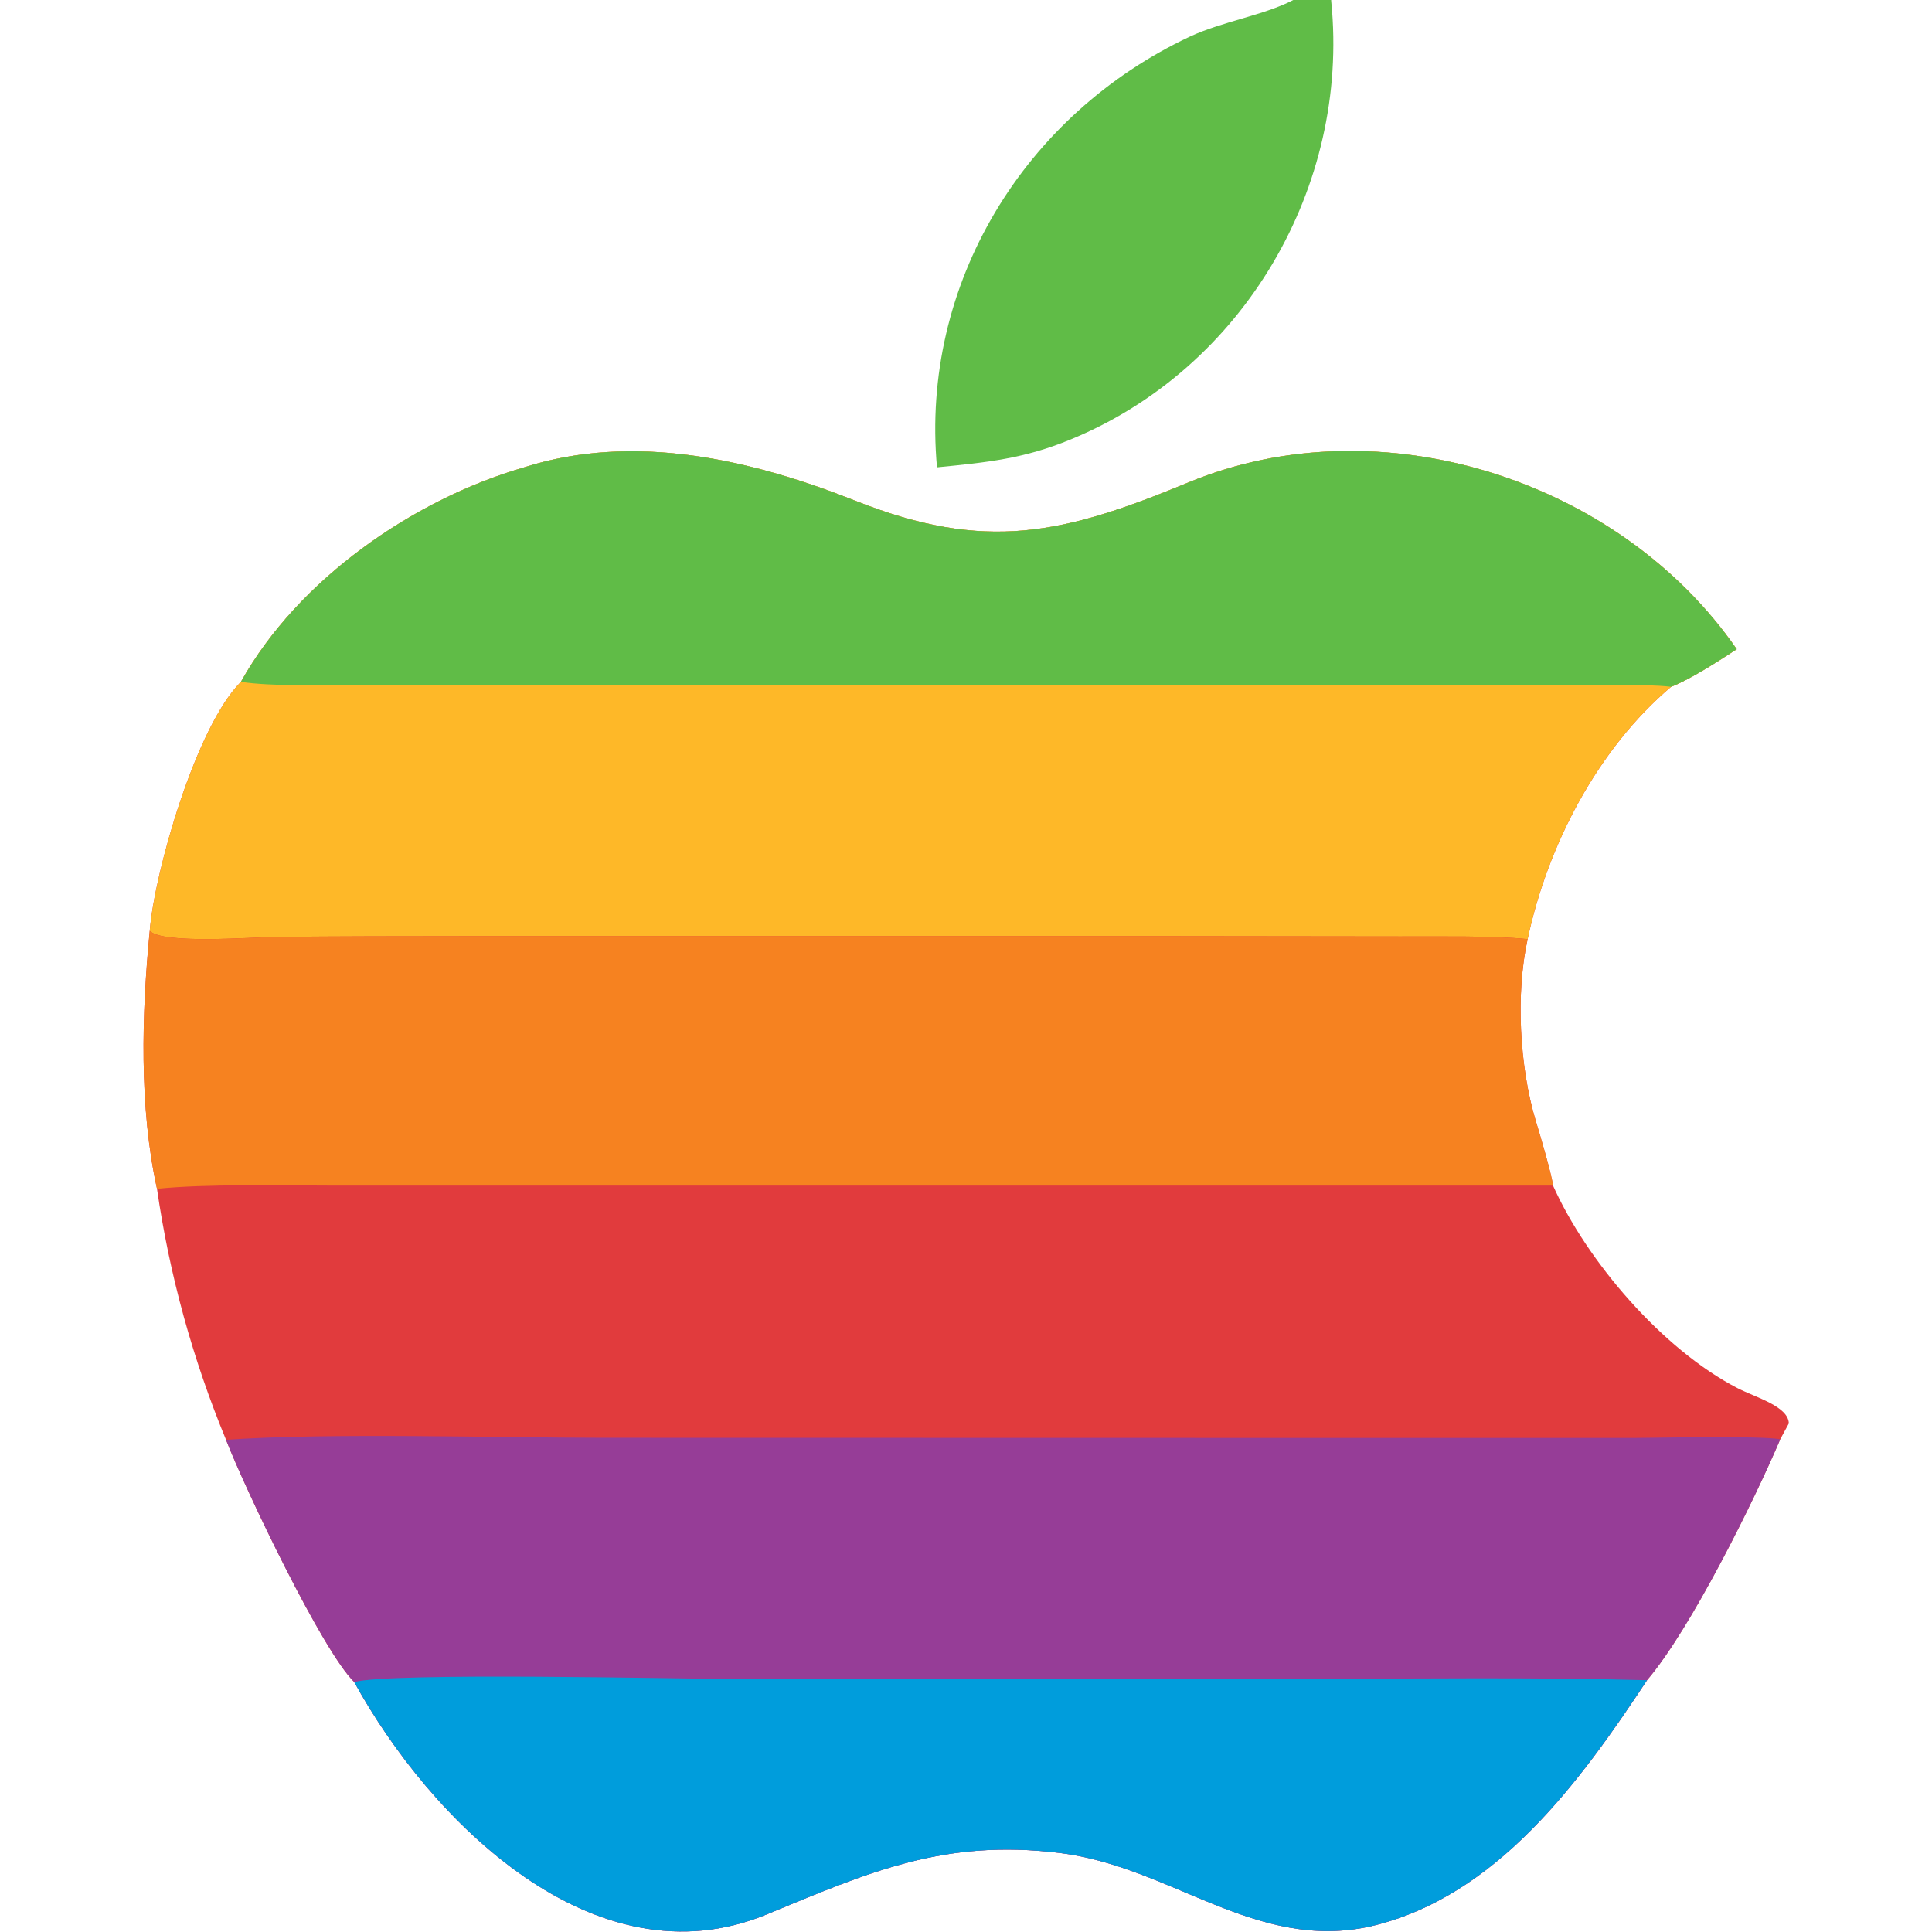
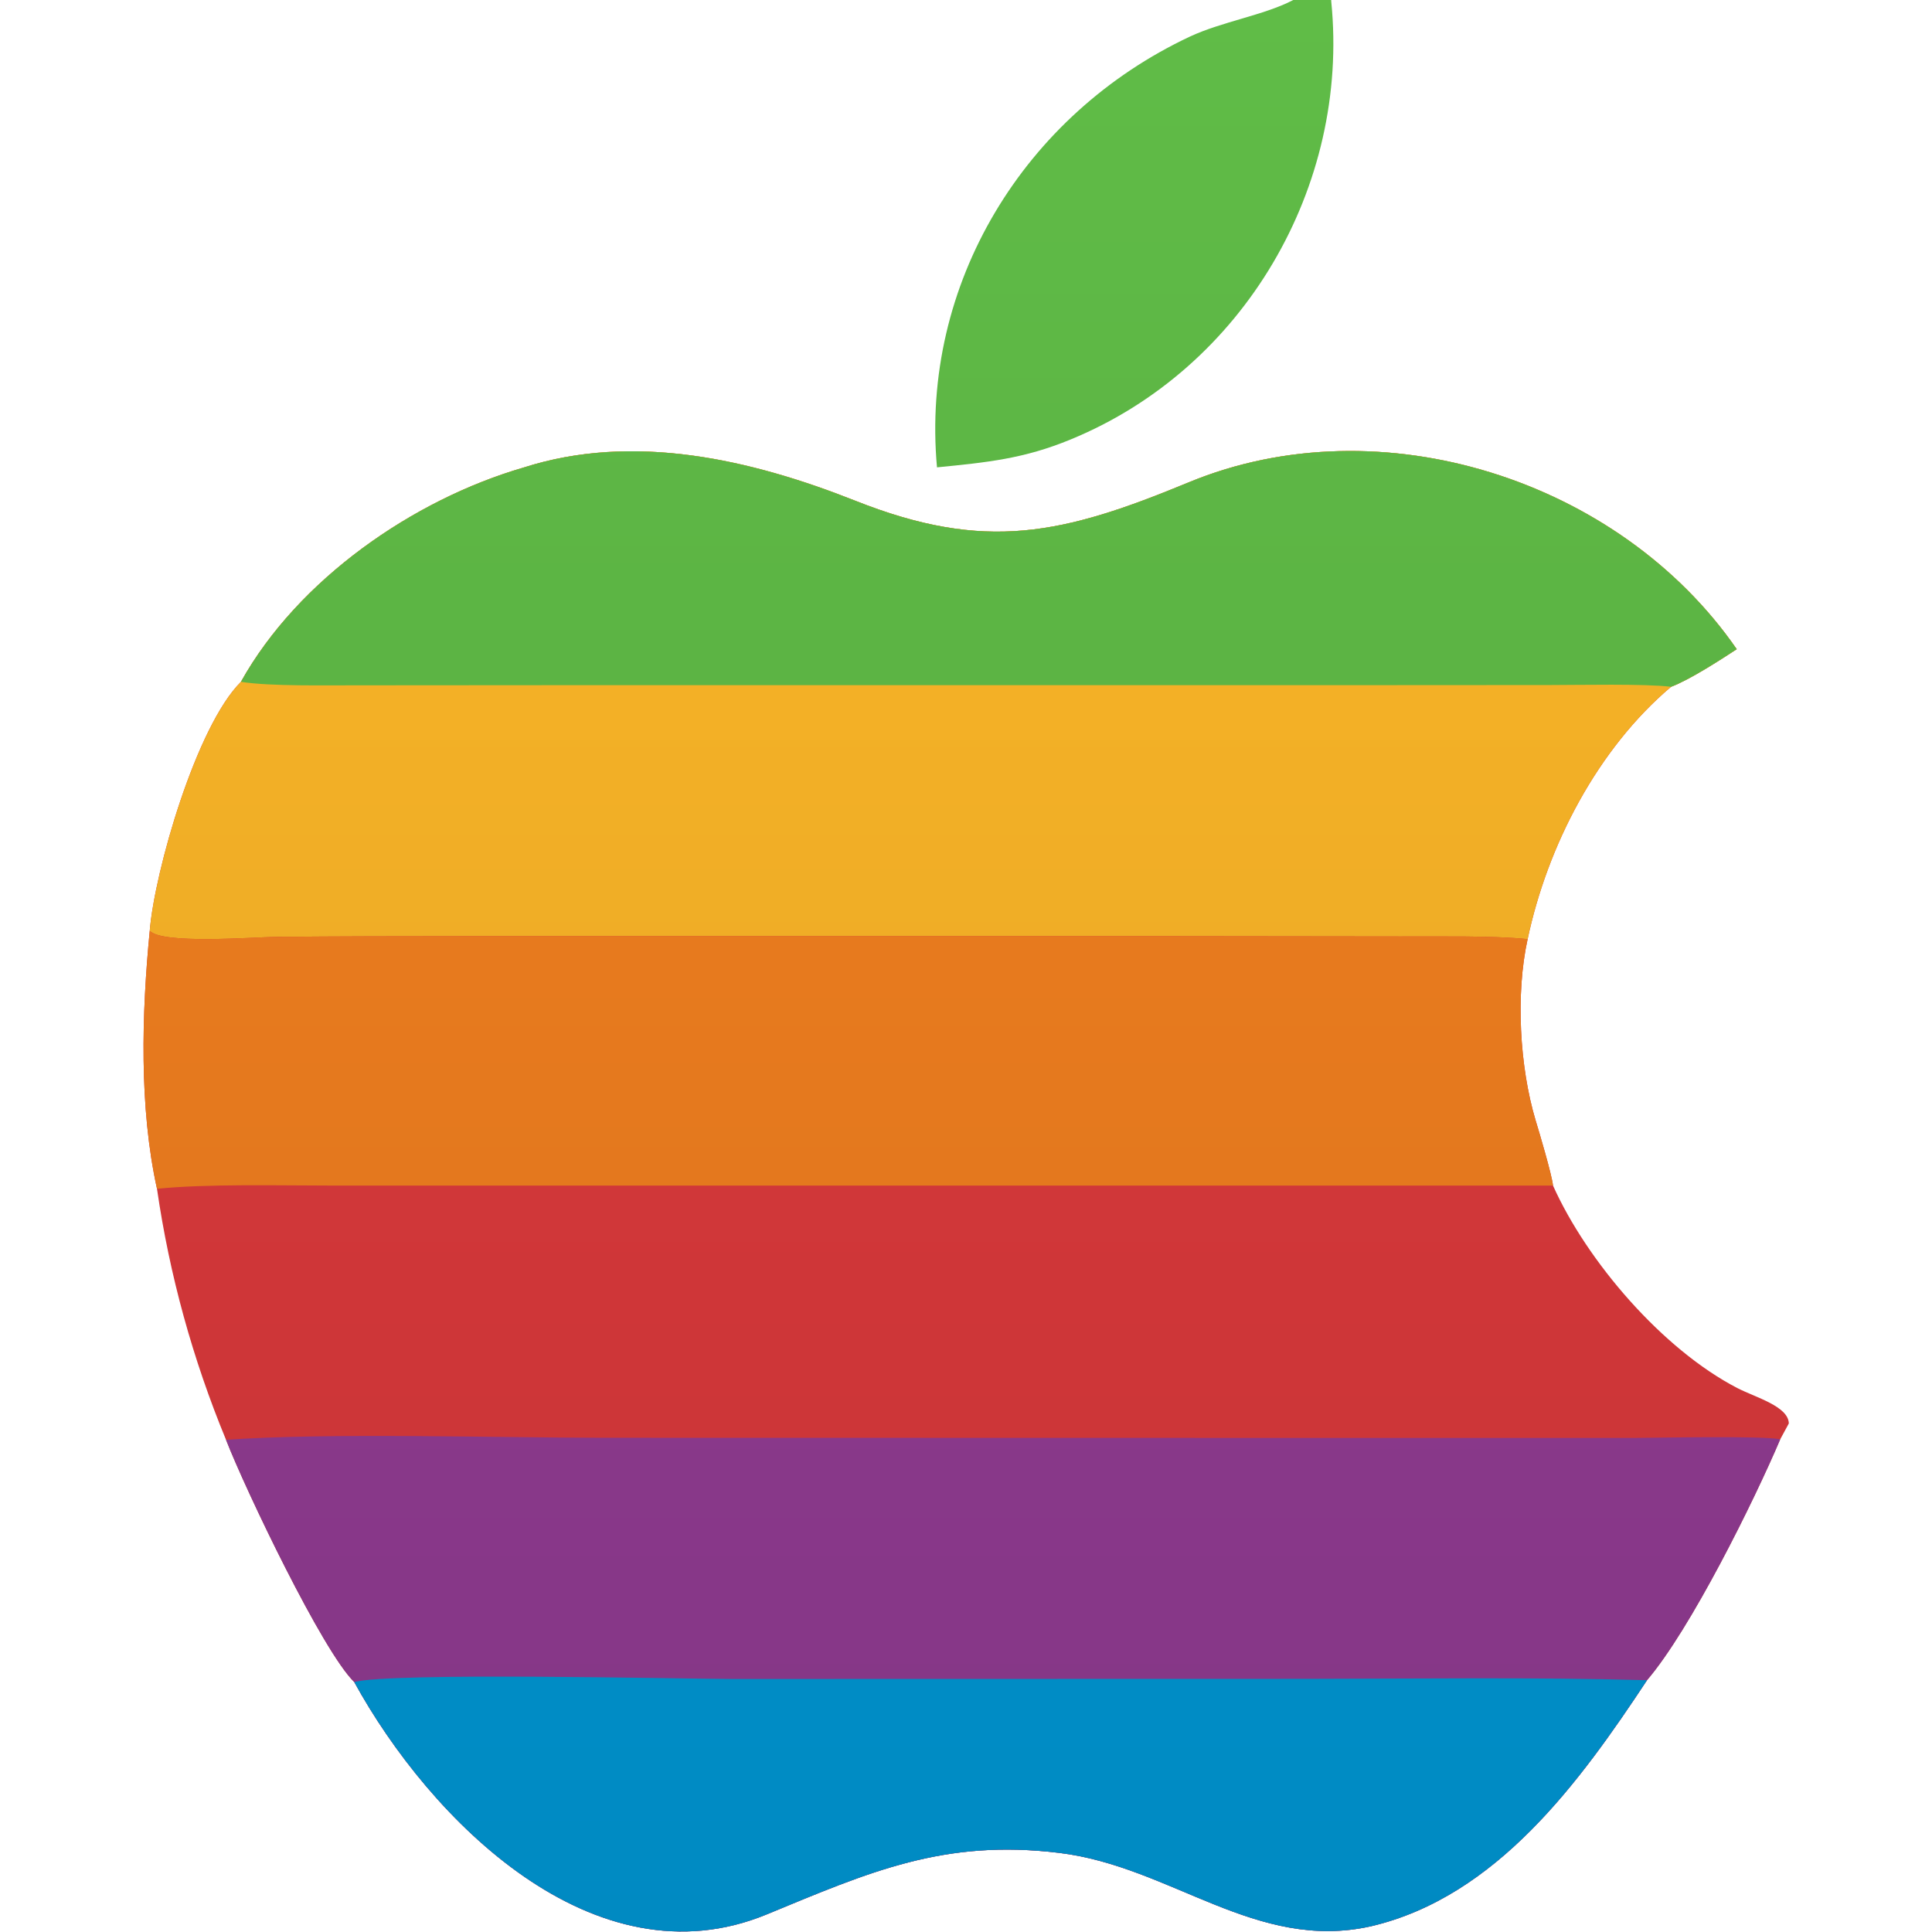
<svg xmlns="http://www.w3.org/2000/svg" width="1024" height="1024" viewBox="0 0 1024 1024">
  <g transform="translate(1.993 0) scale(7.118031)">
-     <path fill="#E13B3D" d="M17.66 50.77C21.92 43.14 30.48 37.21 38.69 34.82C46.86 32.19 55.62 34.2 63.39 37.28C73.11 41.14 78.87 39.79 88.25 35.91C102.48 30.03 120.3 35.69 129.04 48.34C127.78 49.16 125.55 50.61 124.15 51.14C118.68 55.77 114.95 62.95 113.47 69.93C112.57 74.01 112.87 79.42 114.06 83.41C114.35 84.35 115.27 87.46 115.36 88.28C117.89 93.93 123.52 100.48 129.09 103.36C130.45 104.06 132.88 104.71 132.92 105.99L132.28 107.17C130.33 111.76 125.61 121.31 122.36 125.11C117.37 132.66 111.17 141.23 101.82 143.43C93.24 145.36 86.95 138.99 78.6 137.97C70 136.92 64.46 139.39 56.81 142.55C43.94 147.86 31.71 135.48 26.1 125.25C23.75 122.98 18 110.94 16.55 107.21C14.07 101.21 12.34 94.94 11.41 88.52C10.07 82.44 10.27 75.47 10.87 69.31C11.23 64.88 14.34 54.07 17.66 50.77Z" />
-     <path fill="#FEB828" d="M17.66 50.77C21.92 43.14 30.48 37.21 38.69 34.82C46.86 32.19 55.62 34.2 63.39 37.28C73.11 41.14 78.87 39.79 88.25 35.91C102.48 30.03 120.3 35.69 129.04 48.34C127.78 49.16 125.55 50.61 124.15 51.14C118.68 55.77 114.95 62.95 113.47 69.93C110.85 69.66 106.73 69.74 103.98 69.73L87.06 69.71L34.4 69.71C29.71 69.71 25.02 69.72 20.32 69.76C18.45 69.79 11.81 70.32 10.87 69.31C11.23 64.88 14.34 54.07 17.66 50.77Z" />
-     <path fill="#60BC47" d="M17.66 50.77C21.92 43.14 30.48 37.21 38.69 34.82C46.86 32.19 55.62 34.2 63.39 37.28C73.11 41.14 78.87 39.79 88.25 35.91C102.48 30.03 120.3 35.69 129.04 48.34C127.78 49.16 125.55 50.61 124.15 51.14C122.21 50.9 117.25 51.01 115.08 51.01L97.92 51.02L40.74 51.02L26.42 51.03C24.05 51.02 19.88 51.12 17.66 50.77Z" />
-     <path fill="#963D97" d="M16.55 107.21C24.21 106.67 36.75 107.06 44.66 107.06L98.01 107.07L121.48 107.07C123.26 107.06 130.89 106.9 132.28 107.17C130.33 111.76 125.61 121.31 122.36 125.11C117.37 132.66 111.17 141.23 101.82 143.43C93.24 145.36 86.95 138.99 78.6 137.97C70 136.92 64.46 139.39 56.81 142.55C43.94 147.86 31.71 135.48 26.1 125.25C23.75 122.98 18 110.94 16.55 107.21Z" />
-     <path fill="#009DDC" d="M26.1 125.25C28.73 124.51 50.37 125.01 54.17 125.02L96.94 125.01C105.3 125 114.03 124.88 122.36 125.11C117.37 132.66 111.17 141.23 101.82 143.43C93.24 145.36 86.95 138.99 78.6 137.97C70 136.92 64.46 139.39 56.81 142.55C43.94 147.86 31.71 135.48 26.1 125.25Z" />
-     <path fill="#F68220" d="M10.87 69.31C11.81 70.32 18.45 69.79 20.32 69.76C25.02 69.72 29.71 69.71 34.4 69.71L87.06 69.71L103.98 69.73C106.73 69.74 110.85 69.66 113.47 69.93C112.57 74.01 112.87 79.42 114.06 83.41C114.35 84.35 115.27 87.46 115.36 88.28L45.85 88.28L24.41 88.28C20.55 88.28 15.11 88.14 11.41 88.52C10.07 82.44 10.27 75.47 10.87 69.31Z" />
-     <path fill="#60BC47" d="M96.02 0L98.84 0L98.85.14C100.22 13.87 92.35 27.42 79.45 32.72C75.97 34.16 73.23 34.43 69.49 34.8C68.25 21.14 75.98 8.52 88.33 2.72C90.72 1.61 93.8 1.14 95.96.03L96.02 0Z" />
+     <defs>
+       <linearGradient id="apple1" gradientUnits="userSpaceOnUse" x1="0" y1="0" x2="0" y2="143.86">
+         <stop offset="0" stop-color="#E13B3D" />
+         <stop offset="100%" stop-color="#C63436" />
+       </linearGradient>
+       <linearGradient id="apple2" gradientUnits="userSpaceOnUse" x1="0" y1="0" x2="0" y2="143.86">
+         <stop offset="0" stop-color="#FEB828" />
+         <stop offset="100%" stop-color="#E0A223" />
+       </linearGradient>
+       <linearGradient id="apple3" gradientUnits="userSpaceOnUse" x1="0" y1="0" x2="0" y2="143.86">
+         <stop offset="0" stop-color="#60BC47" />
+         <stop offset="100%" stop-color="#54A53E" />
+       </linearGradient>
+       <linearGradient id="apple4" gradientUnits="userSpaceOnUse" x1="0" y1="0" x2="0" y2="143.86">
+         <stop offset="0" stop-color="#963D97" />
+         <stop offset="100%" stop-color="#843685" />
+       </linearGradient>
+       <linearGradient id="apple5" gradientUnits="userSpaceOnUse" x1="0" y1="0" x2="0" y2="143.86">
+         <stop offset="0" stop-color="#009DDC" />
+         <stop offset="100%" stop-color="#008AC2" />
+       </linearGradient>
+       <linearGradient id="apple6" gradientUnits="userSpaceOnUse" x1="0" y1="0" x2="0" y2="143.86">
+         <stop offset="0" stop-color="#F68220" />
+         <stop offset="100%" stop-color="#D8721C" />
+       </linearGradient>
+       <linearGradient id="apple7" gradientUnits="userSpaceOnUse" x1="0" y1="0" x2="0" y2="143.86">
+         <stop offset="0" stop-color="#60BC47" />
+         <stop offset="100%" stop-color="#54A53E" />
+       </linearGradient>
+     </defs>
+     <path fill="url(#apple1)" d="M17.66 50.77C21.92 43.14 30.48 37.21 38.69 34.82C46.86 32.19 55.62 34.2 63.39 37.28C73.11 41.14 78.87 39.79 88.25 35.91C102.48 30.03 120.3 35.69 129.04 48.34C127.78 49.16 125.55 50.61 124.15 51.14C118.68 55.77 114.95 62.95 113.47 69.93C112.57 74.01 112.87 79.42 114.06 83.41C114.35 84.35 115.27 87.46 115.36 88.28C117.89 93.93 123.52 100.48 129.09 103.36C130.45 104.06 132.88 104.71 132.92 105.99L132.28 107.17C130.33 111.76 125.61 121.31 122.36 125.11C117.37 132.66 111.17 141.23 101.82 143.43C93.24 145.36 86.95 138.99 78.6 137.97C70 136.92 64.46 139.39 56.81 142.55C43.94 147.86 31.71 135.48 26.1 125.25C23.75 122.98 18 110.94 16.55 107.21C14.07 101.21 12.34 94.94 11.41 88.52C10.07 82.44 10.27 75.47 10.87 69.31C11.23 64.88 14.34 54.07 17.66 50.77Z" />
+     <path fill="url(#apple2)" d="M17.66 50.77C21.92 43.14 30.48 37.21 38.69 34.82C46.86 32.19 55.62 34.2 63.39 37.28C73.11 41.14 78.87 39.79 88.25 35.91C102.48 30.03 120.3 35.69 129.04 48.34C127.78 49.16 125.55 50.61 124.15 51.14C118.68 55.77 114.95 62.95 113.47 69.93C110.85 69.66 106.73 69.74 103.98 69.73L87.06 69.71L34.4 69.71C29.71 69.71 25.02 69.72 20.32 69.76C18.45 69.79 11.81 70.32 10.87 69.31C11.23 64.88 14.34 54.07 17.66 50.77Z" />
+     <path fill="url(#apple3)" d="M17.66 50.77C21.92 43.14 30.48 37.21 38.69 34.82C46.86 32.19 55.62 34.2 63.39 37.28C73.11 41.14 78.87 39.79 88.25 35.91C102.48 30.03 120.3 35.69 129.04 48.34C127.78 49.16 125.55 50.61 124.15 51.14C122.21 50.9 117.25 51.01 115.08 51.01L97.92 51.02L40.74 51.02L26.42 51.03C24.05 51.02 19.88 51.12 17.66 50.77Z" />
+     <path fill="url(#apple4)" d="M16.55 107.21C24.21 106.67 36.75 107.06 44.66 107.06L98.01 107.07L121.48 107.07C123.26 107.06 130.89 106.9 132.28 107.17C130.33 111.76 125.61 121.31 122.36 125.11C117.37 132.66 111.17 141.23 101.82 143.43C93.24 145.36 86.95 138.99 78.6 137.97C70 136.92 64.46 139.39 56.81 142.55C43.94 147.86 31.71 135.48 26.1 125.25C23.75 122.98 18 110.94 16.55 107.21Z" />
+     <path fill="url(#apple5)" d="M26.1 125.25C28.73 124.51 50.37 125.01 54.17 125.02L96.94 125.01C105.3 125 114.03 124.88 122.36 125.11C117.37 132.66 111.17 141.23 101.82 143.43C93.24 145.36 86.95 138.99 78.6 137.97C70 136.92 64.46 139.39 56.81 142.55C43.94 147.86 31.71 135.48 26.1 125.25Z" />
+     <path fill="url(#apple6)" d="M10.87 69.31C11.81 70.32 18.45 69.79 20.32 69.76C25.02 69.72 29.71 69.71 34.4 69.71L87.06 69.71L103.98 69.73C106.73 69.74 110.85 69.66 113.47 69.93C112.57 74.01 112.87 79.42 114.06 83.41C114.35 84.35 115.27 87.46 115.36 88.28L45.85 88.28L24.41 88.28C20.55 88.28 15.11 88.14 11.41 88.52C10.07 82.44 10.27 75.47 10.87 69.31Z" />
+     <path fill="url(#apple7)" d="M96.02 0L98.84 0L98.85.14C100.22 13.87 92.35 27.42 79.45 32.72C75.97 34.16 73.23 34.43 69.49 34.8C68.25 21.14 75.98 8.52 88.33 2.72C90.72 1.61 93.8 1.14 95.96.03L96.02 0Z" />
  </g>
</svg>
